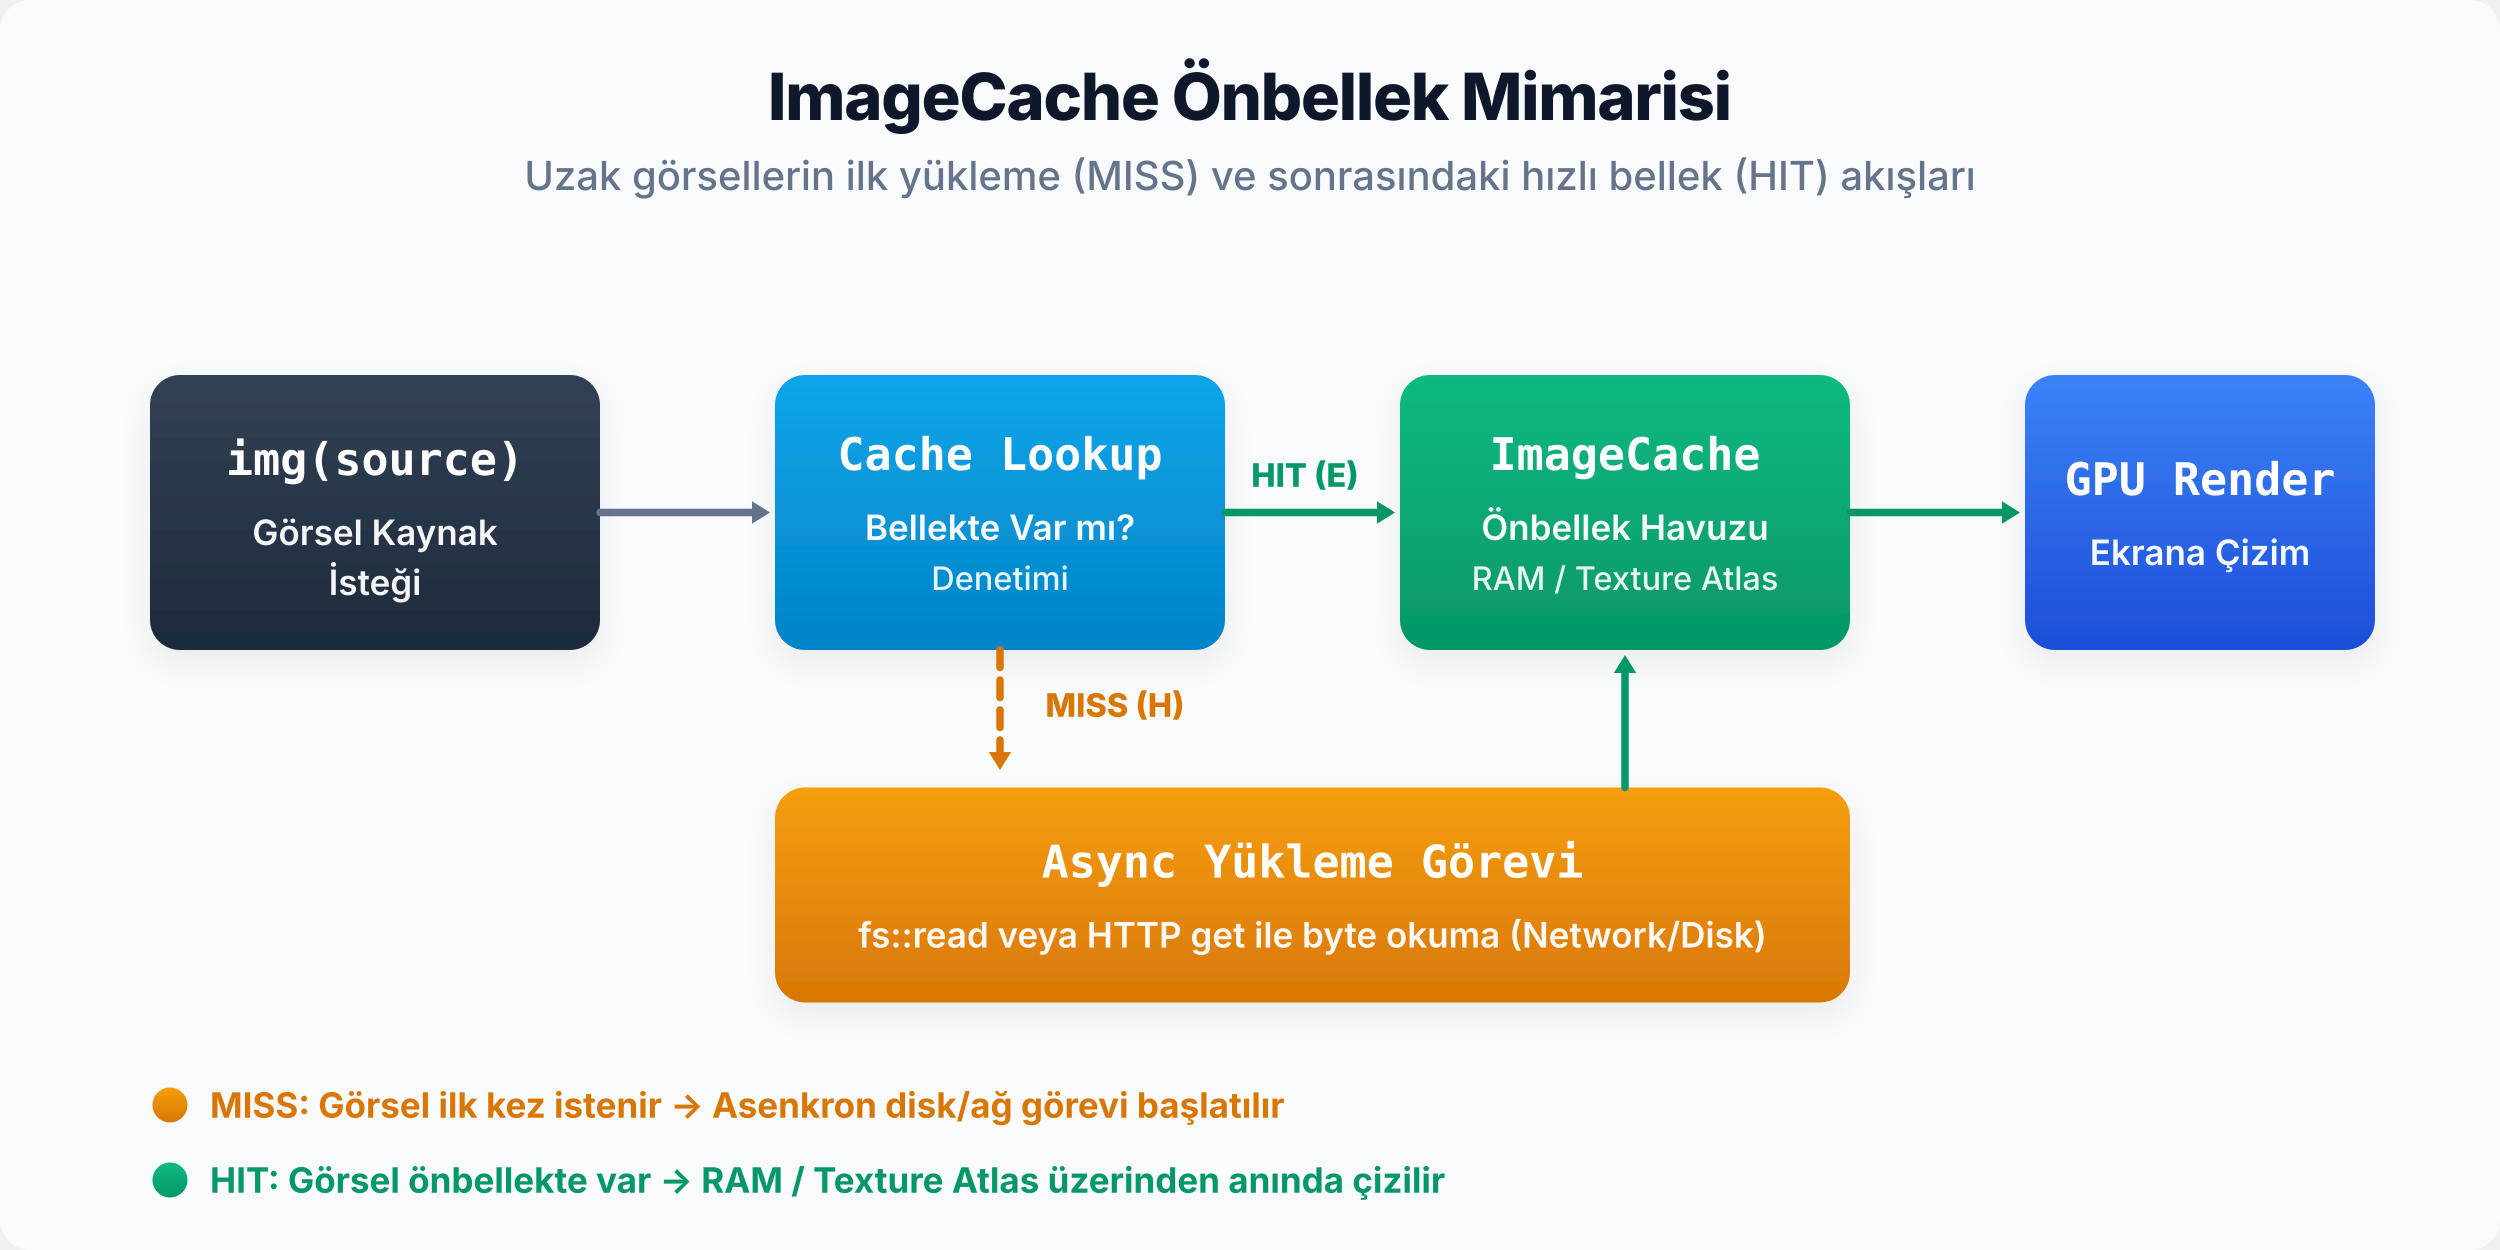
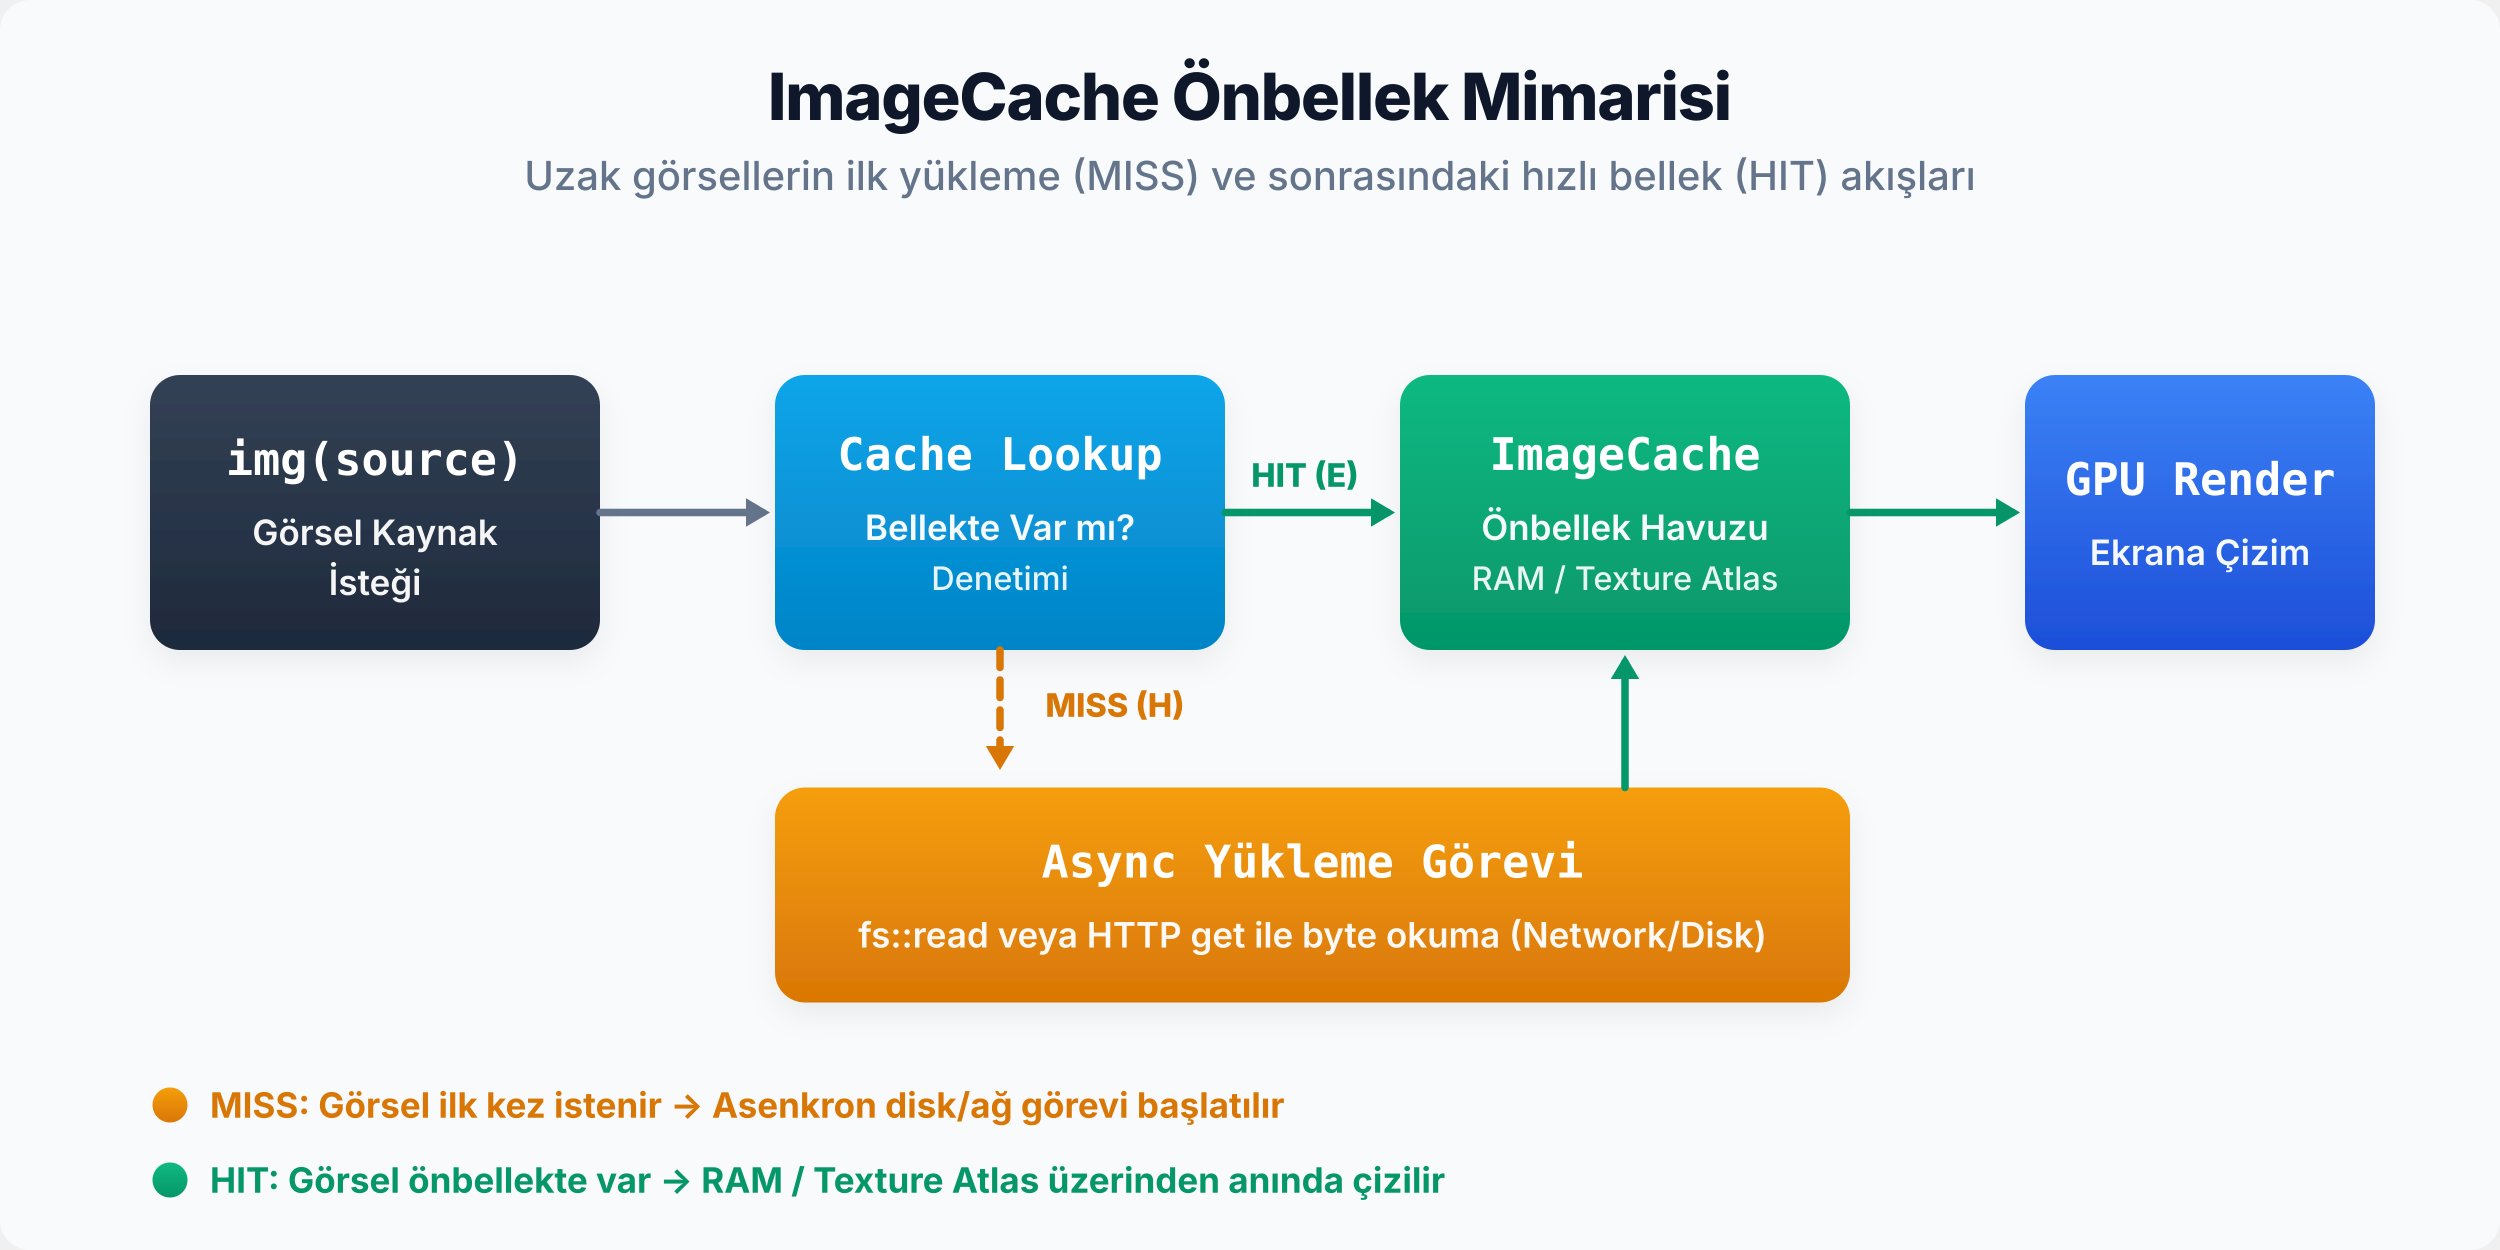
<svg xmlns="http://www.w3.org/2000/svg" viewBox="0 0 1000 500">
  <defs>
    <filter id="shadow" x="-20%" y="-20%" width="140%" height="140%">
      <feDropShadow dx="0" dy="5" stdDeviation="6" flood-color="#0f172a" flood-opacity="0.06" />
    </filter>
-     <marker id="arrow" viewBox="0 0 1 1" refX="0.4" refY="0" markerWidth="1" markerHeight="1" orient="auto-start-reverse" overflow="visible" preserveAspectRatio="xMidYMid">
-       <path d="M 1.4 0 L -1 1.5 L -1 -1.5 Z" fill="#64748b" />
+     <marker id="arrow" viewBox="0 0 1 1" refX="0.6" refY="0" markerWidth="1" markerHeight="1" orient="auto-start-reverse" overflow="visible" preserveAspectRatio="xMidYMid">
+       <path d="M 1.6 0 L -1.6 1.9 L -1.6 -1.9 Z" fill="#64748b" />
    </marker>
-     <marker id="arrowEm" viewBox="0 0 1 1" refX="0.4" refY="0" markerWidth="1" markerHeight="1" orient="auto-start-reverse" overflow="visible" preserveAspectRatio="xMidYMid">
-       <path d="M 1.4 0 L -1 1.5 L -1 -1.5 Z" fill="#059669" />
+     <marker id="arrowEm" viewBox="0 0 1 1" refX="0.6" refY="0" markerWidth="1" markerHeight="1" orient="auto-start-reverse" overflow="visible" preserveAspectRatio="xMidYMid">
+       <path d="M 1.6 0 L -1.6 1.9 L -1.6 -1.9 Z" fill="#059669" />
    </marker>
-     <marker id="arrowAm" viewBox="0 0 1 1" refX="0.4" refY="0" markerWidth="1" markerHeight="1" orient="auto-start-reverse" overflow="visible" preserveAspectRatio="xMidYMid">
-       <path d="M 1.4 0 L -1 1.5 L -1 -1.5 Z" fill="#d97706" />
+     <marker id="arrowAm" viewBox="0 0 1 1" refX="0.6" refY="0" markerWidth="1" markerHeight="1" orient="auto-start-reverse" overflow="visible" preserveAspectRatio="xMidYMid">
+       <path d="M 1.6 0 L -1.6 1.9 L -1.6 -1.9 Z" fill="#d97706" />
    </marker>
    <linearGradient id="g-slate" x1="0" y1="0" x2="0" y2="1">
      <stop offset="0" stop-color="#334155" />
      <stop offset="1" stop-color="#1e293b" />
    </linearGradient>
    <linearGradient id="g-sky" x1="0" y1="0" x2="0" y2="1">
      <stop offset="0" stop-color="#0ea5e9" />
      <stop offset="1" stop-color="#0284c7" />
    </linearGradient>
    <linearGradient id="g-green" x1="0" y1="0" x2="0" y2="1">
      <stop offset="0" stop-color="#10b981" />
      <stop offset="1" stop-color="#059669" />
    </linearGradient>
    <linearGradient id="g-blue" x1="0" y1="0" x2="0" y2="1">
      <stop offset="0" stop-color="#3b82f6" />
      <stop offset="1" stop-color="#1d4ed8" />
    </linearGradient>
    <linearGradient id="g-amber" x1="0" y1="0" x2="0" y2="1">
      <stop offset="0" stop-color="#f59e0b" />
      <stop offset="1" stop-color="#d97706" />
    </linearGradient>
    <style>
      .bg { fill: #f8fafc; }
      .title { font: 800 26px system-ui, -apple-system, sans-serif; fill: #0f172a; letter-spacing: -0.5px; text-anchor: middle; }
      .sub { font: 500 16px system-ui, -apple-system, sans-serif; fill: #64748b; text-anchor: middle; }

      .api { font: 800 18px ui-monospace, SFMono-Regular, monospace; fill: #ffffff; text-anchor: middle; }
      .body { font: 600 14px system-ui, -apple-system, sans-serif; fill: #ffffff; opacity: 0.95; text-anchor: middle; }
      .body2 { font: 500 13px system-ui, -apple-system, sans-serif; fill: #ffffff; opacity: 0.9; text-anchor: middle; }

      .arrow-line { stroke: #64748b; stroke-width: 3; fill: none; marker-end: url(#arrow); stroke-linecap: round; stroke-linejoin: round; }
      .arrow-em { stroke: #059669; stroke-width: 3; fill: none; marker-end: url(#arrowEm); stroke-linecap: round; stroke-linejoin: round; }
      .arrow-am { stroke: #d97706; stroke-width: 3; fill: none; stroke-dasharray: 7 5; marker-end: url(#arrowAm); stroke-linecap: round; stroke-linejoin: round; }

      .lbl { font: 800 13px system-ui, -apple-system, sans-serif; dominant-baseline: central; text-anchor: middle; }
      .legend { font: 700 14px system-ui, -apple-system, sans-serif; dominant-baseline: central; }
      .card { filter: url(#shadow); }

      /* Veri parçacıkları SMIL animateMotion ile taşınır; akış yönünü gösterir. */
      .particle { stroke: #ffffff; stroke-width: 1.5; opacity: 0; }
    </style>
  </defs>
  <rect width="100%" height="100%" rx="12" class="bg" />
  <text x="500" y="48" class="title">ImageCache Önbellek Mimarisi</text>
  <text x="500" y="76" class="sub">Uzak görsellerin ilk yükleme (MISS) ve sonrasındaki hızlı bellek (HIT) akışları</text>
  <g transform="translate(60, 150)">
    <rect width="180" height="110" rx="12" fill="url(#g-slate)" class="card" />
    <text x="90" y="40" class="api">img(source)</text>
    <text x="90" y="68" class="body">Görsel Kaynak</text>
    <text x="90" y="88" class="body">İsteği</text>
  </g>
  <path d="M 240 205 H 305" class="arrow-line" />
  <g transform="translate(310, 150)">
    <rect width="180" height="110" rx="12" fill="url(#g-sky)" class="card" />
    <text x="90" y="38" class="api">Cache Lookup</text>
    <text x="90" y="66" class="body">Bellekte Var mı?</text>
    <text x="90" y="86" class="body2">Denetimi</text>
  </g>
  <path d="M 490 205 H 555" class="arrow-em" />
  <text x="522" y="190" class="lbl" style="fill:#059669">HIT (E)</text>
  <path d="M 400 260 V 305" class="arrow-am" />
  <text x="446" y="282" class="lbl" style="fill:#d97706">MISS (H)</text>
  <g transform="translate(560, 150)">
    <rect width="180" height="110" rx="12" fill="url(#g-green)" class="card" />
    <text x="90" y="38" class="api">ImageCache</text>
    <text x="90" y="66" class="body">Önbellek Havuzu</text>
    <text x="90" y="86" class="body2">RAM / Texture Atlas</text>
  </g>
  <path d="M 740 205 H 805" class="arrow-em" />
  <g transform="translate(810, 150)">
    <rect width="140" height="110" rx="12" fill="url(#g-blue)" class="card" />
    <text x="70" y="48" class="api">GPU Render</text>
    <text x="70" y="76" class="body">Ekrana Çizim</text>
  </g>
  <g transform="translate(310, 315)">
    <rect width="430" height="86" rx="12" fill="url(#g-amber)" class="card" />
    <text x="215" y="36" class="api">Async Yükleme Görevi</text>
    <text x="215" y="64" class="body">fs::read veya HTTP get ile byte okuma (Network/Disk)</text>
  </g>
  <path d="M 650 315 V 265" class="arrow-em" />
  <circle r="6" class="particle">
    <animate attributeName="opacity" dur="10s" repeatCount="indefinite" values="1;1;0;0;1" keyTimes="0;0.55;0.57;0.99;1" />
    <animate attributeName="fill" dur="10s" repeatCount="indefinite" values="#0ea5e9;#0ea5e9;#d97706;#059669;#059669;#0ea5e9" keyTimes="0;0.12;0.13;0.40;0.55;1" />
    <animateMotion dur="10s" repeatCount="indefinite" calcMode="linear" keyPoints="0;0.21;0.36;0.61;0.76;1;1" keyTimes="0;0.12;0.27;0.40;0.50;0.55;1" path="M 150 205 L 400 205 L 400 358 L 650 358 L 650 205 L 880 205" />
  </circle>
  <circle r="6" class="particle" fill="#0ea5e9">
    <animate attributeName="opacity" dur="10s" repeatCount="indefinite" values="0;0;1;1;0" keyTimes="0;0.60;0.61;0.93;1" />
    <animate attributeName="fill" dur="10s" repeatCount="indefinite" values="#0ea5e9;#0ea5e9;#059669;#059669" keyTimes="0;0.72;0.73;1" />
    <animateMotion dur="10s" repeatCount="indefinite" calcMode="linear" keyPoints="0;0;1;1" keyTimes="0;0.61;0.93;1" path="M 150 205 L 400 205 L 650 205 L 880 205" />
  </circle>
  <g transform="translate(60, 442)">
    <circle cx="8" cy="0" r="7" fill="url(#g-amber)" />
    <text x="24" y="0" class="legend" style="fill:#d97706">MISS: Görsel ilk kez istenir → Asenkron disk/ağ görevi başlatılır</text>
  </g>
  <g transform="translate(60, 472)">
    <circle cx="8" cy="0" r="7" fill="url(#g-green)" />
    <text x="24" y="0" class="legend" style="fill:#059669">HIT: Görsel önbellekte var → RAM / Texture Atlas üzerinden anında çizilir</text>
  </g>
</svg>
